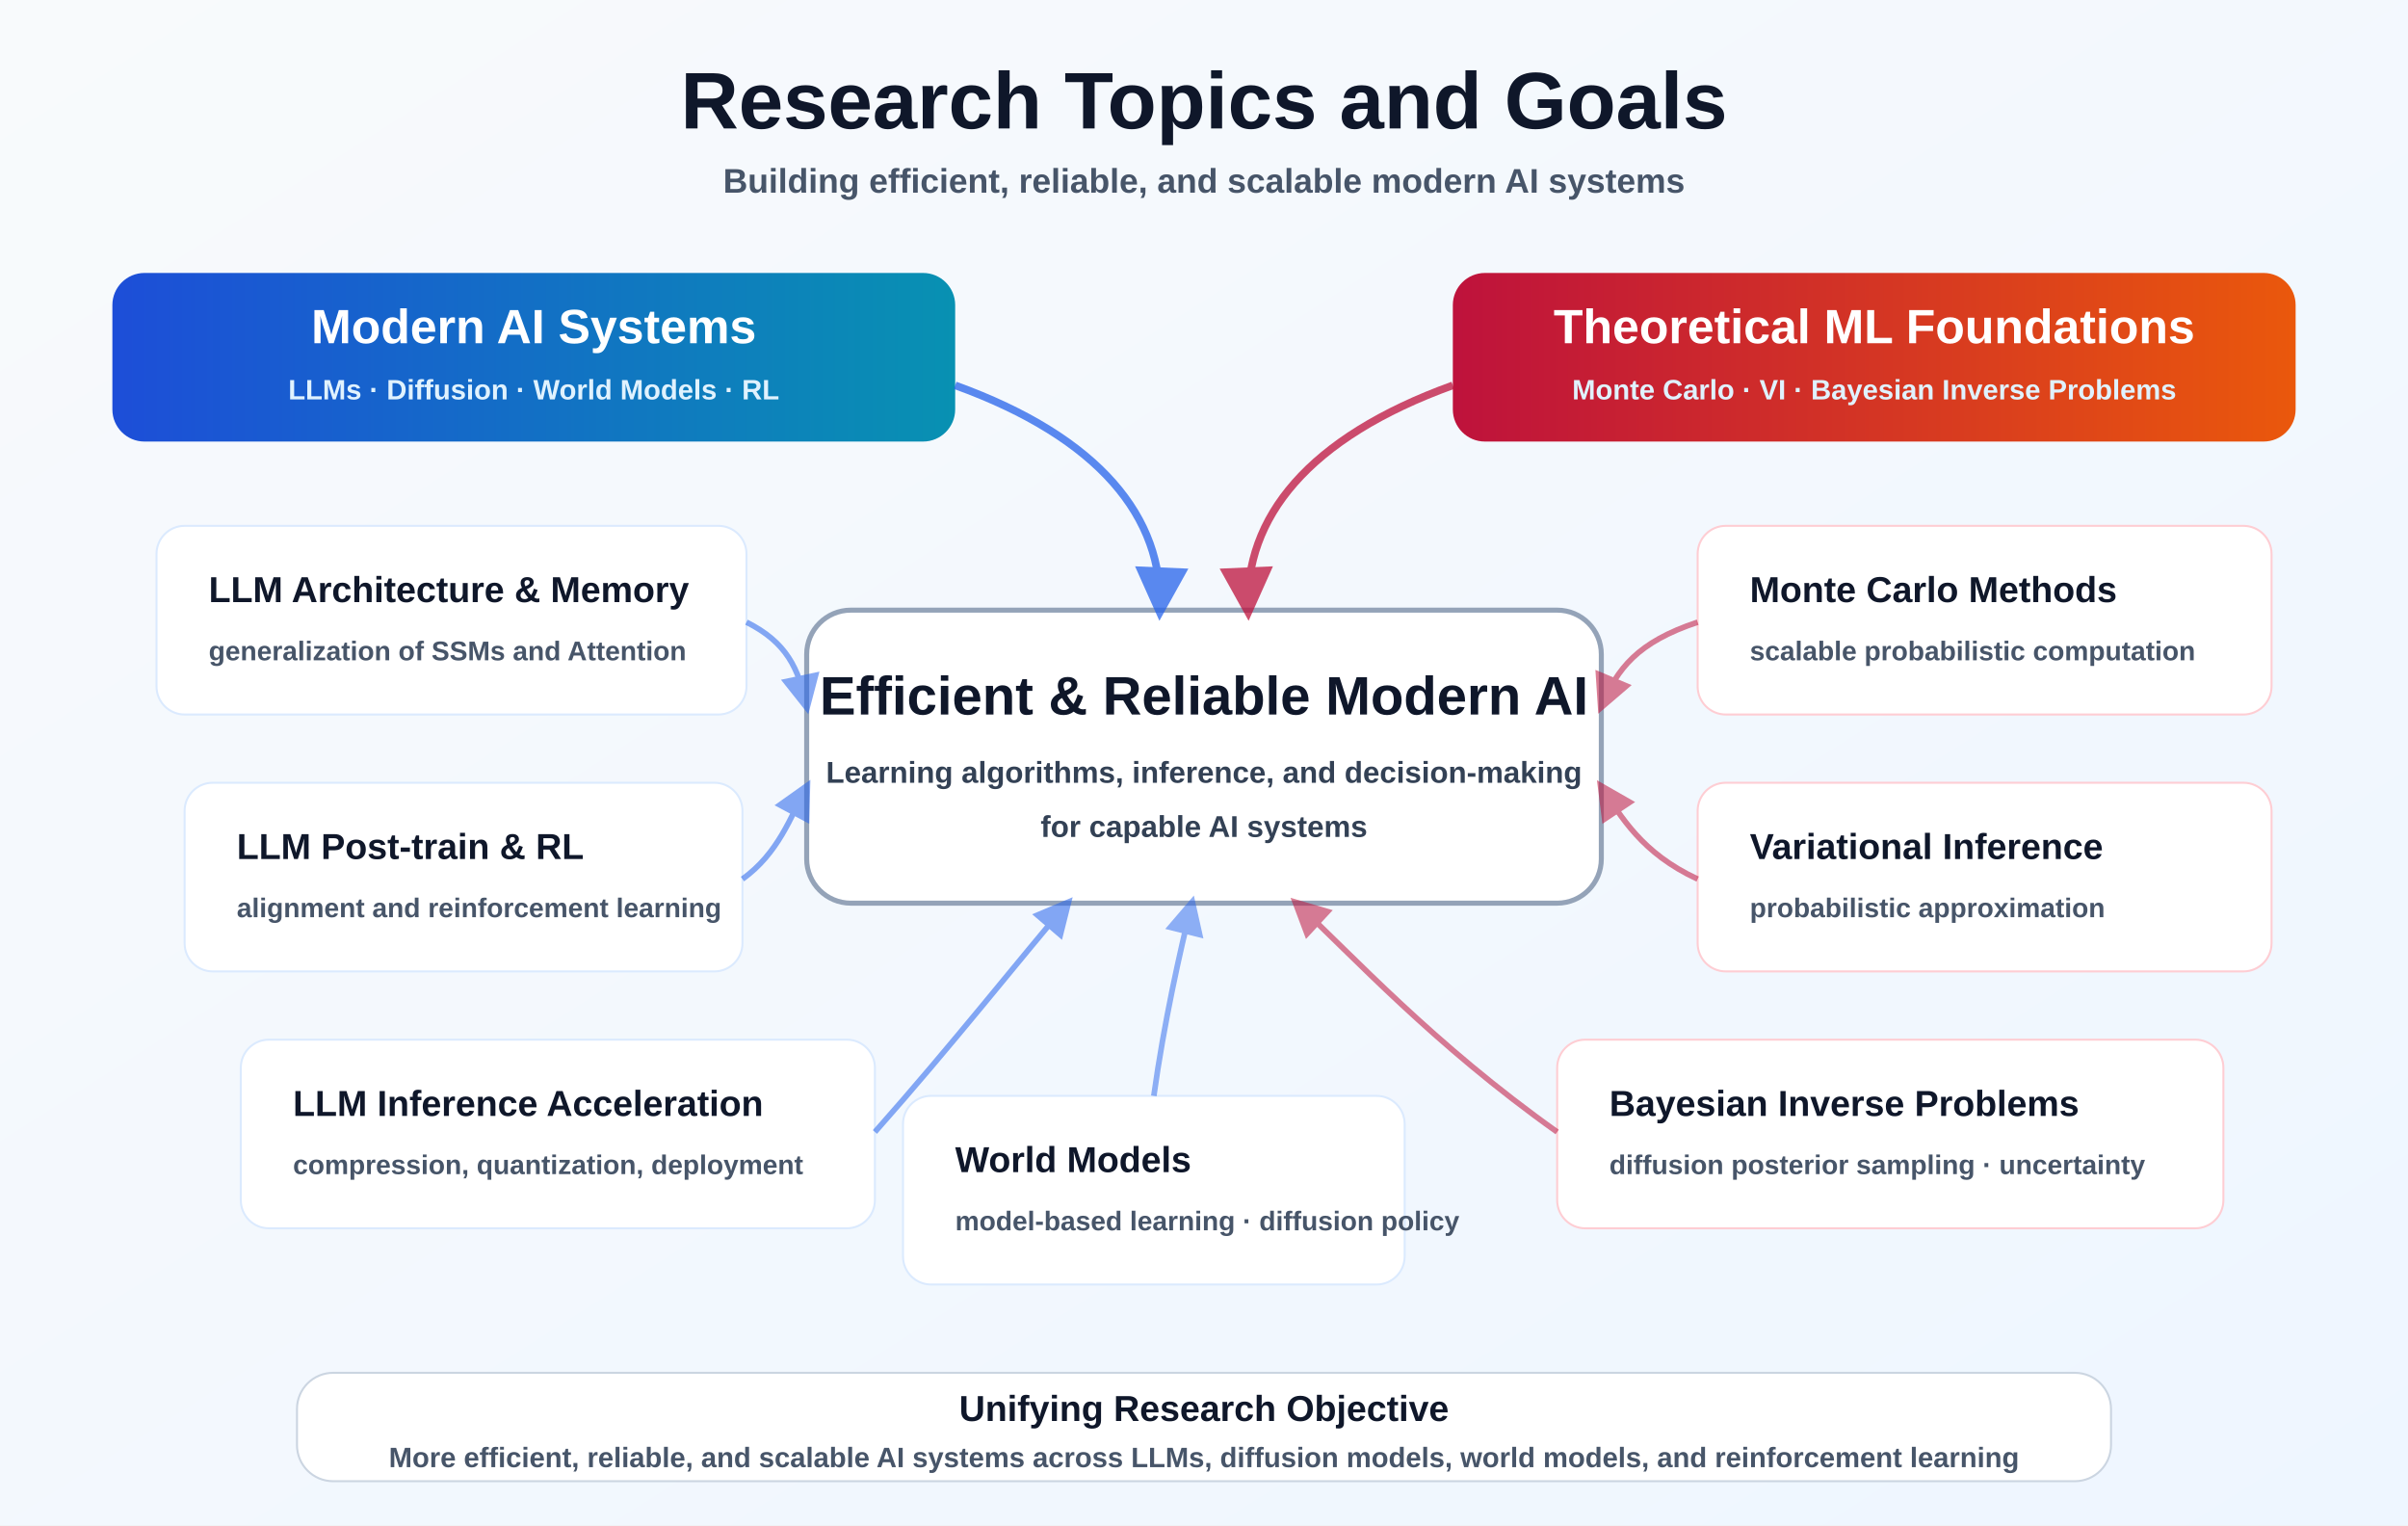
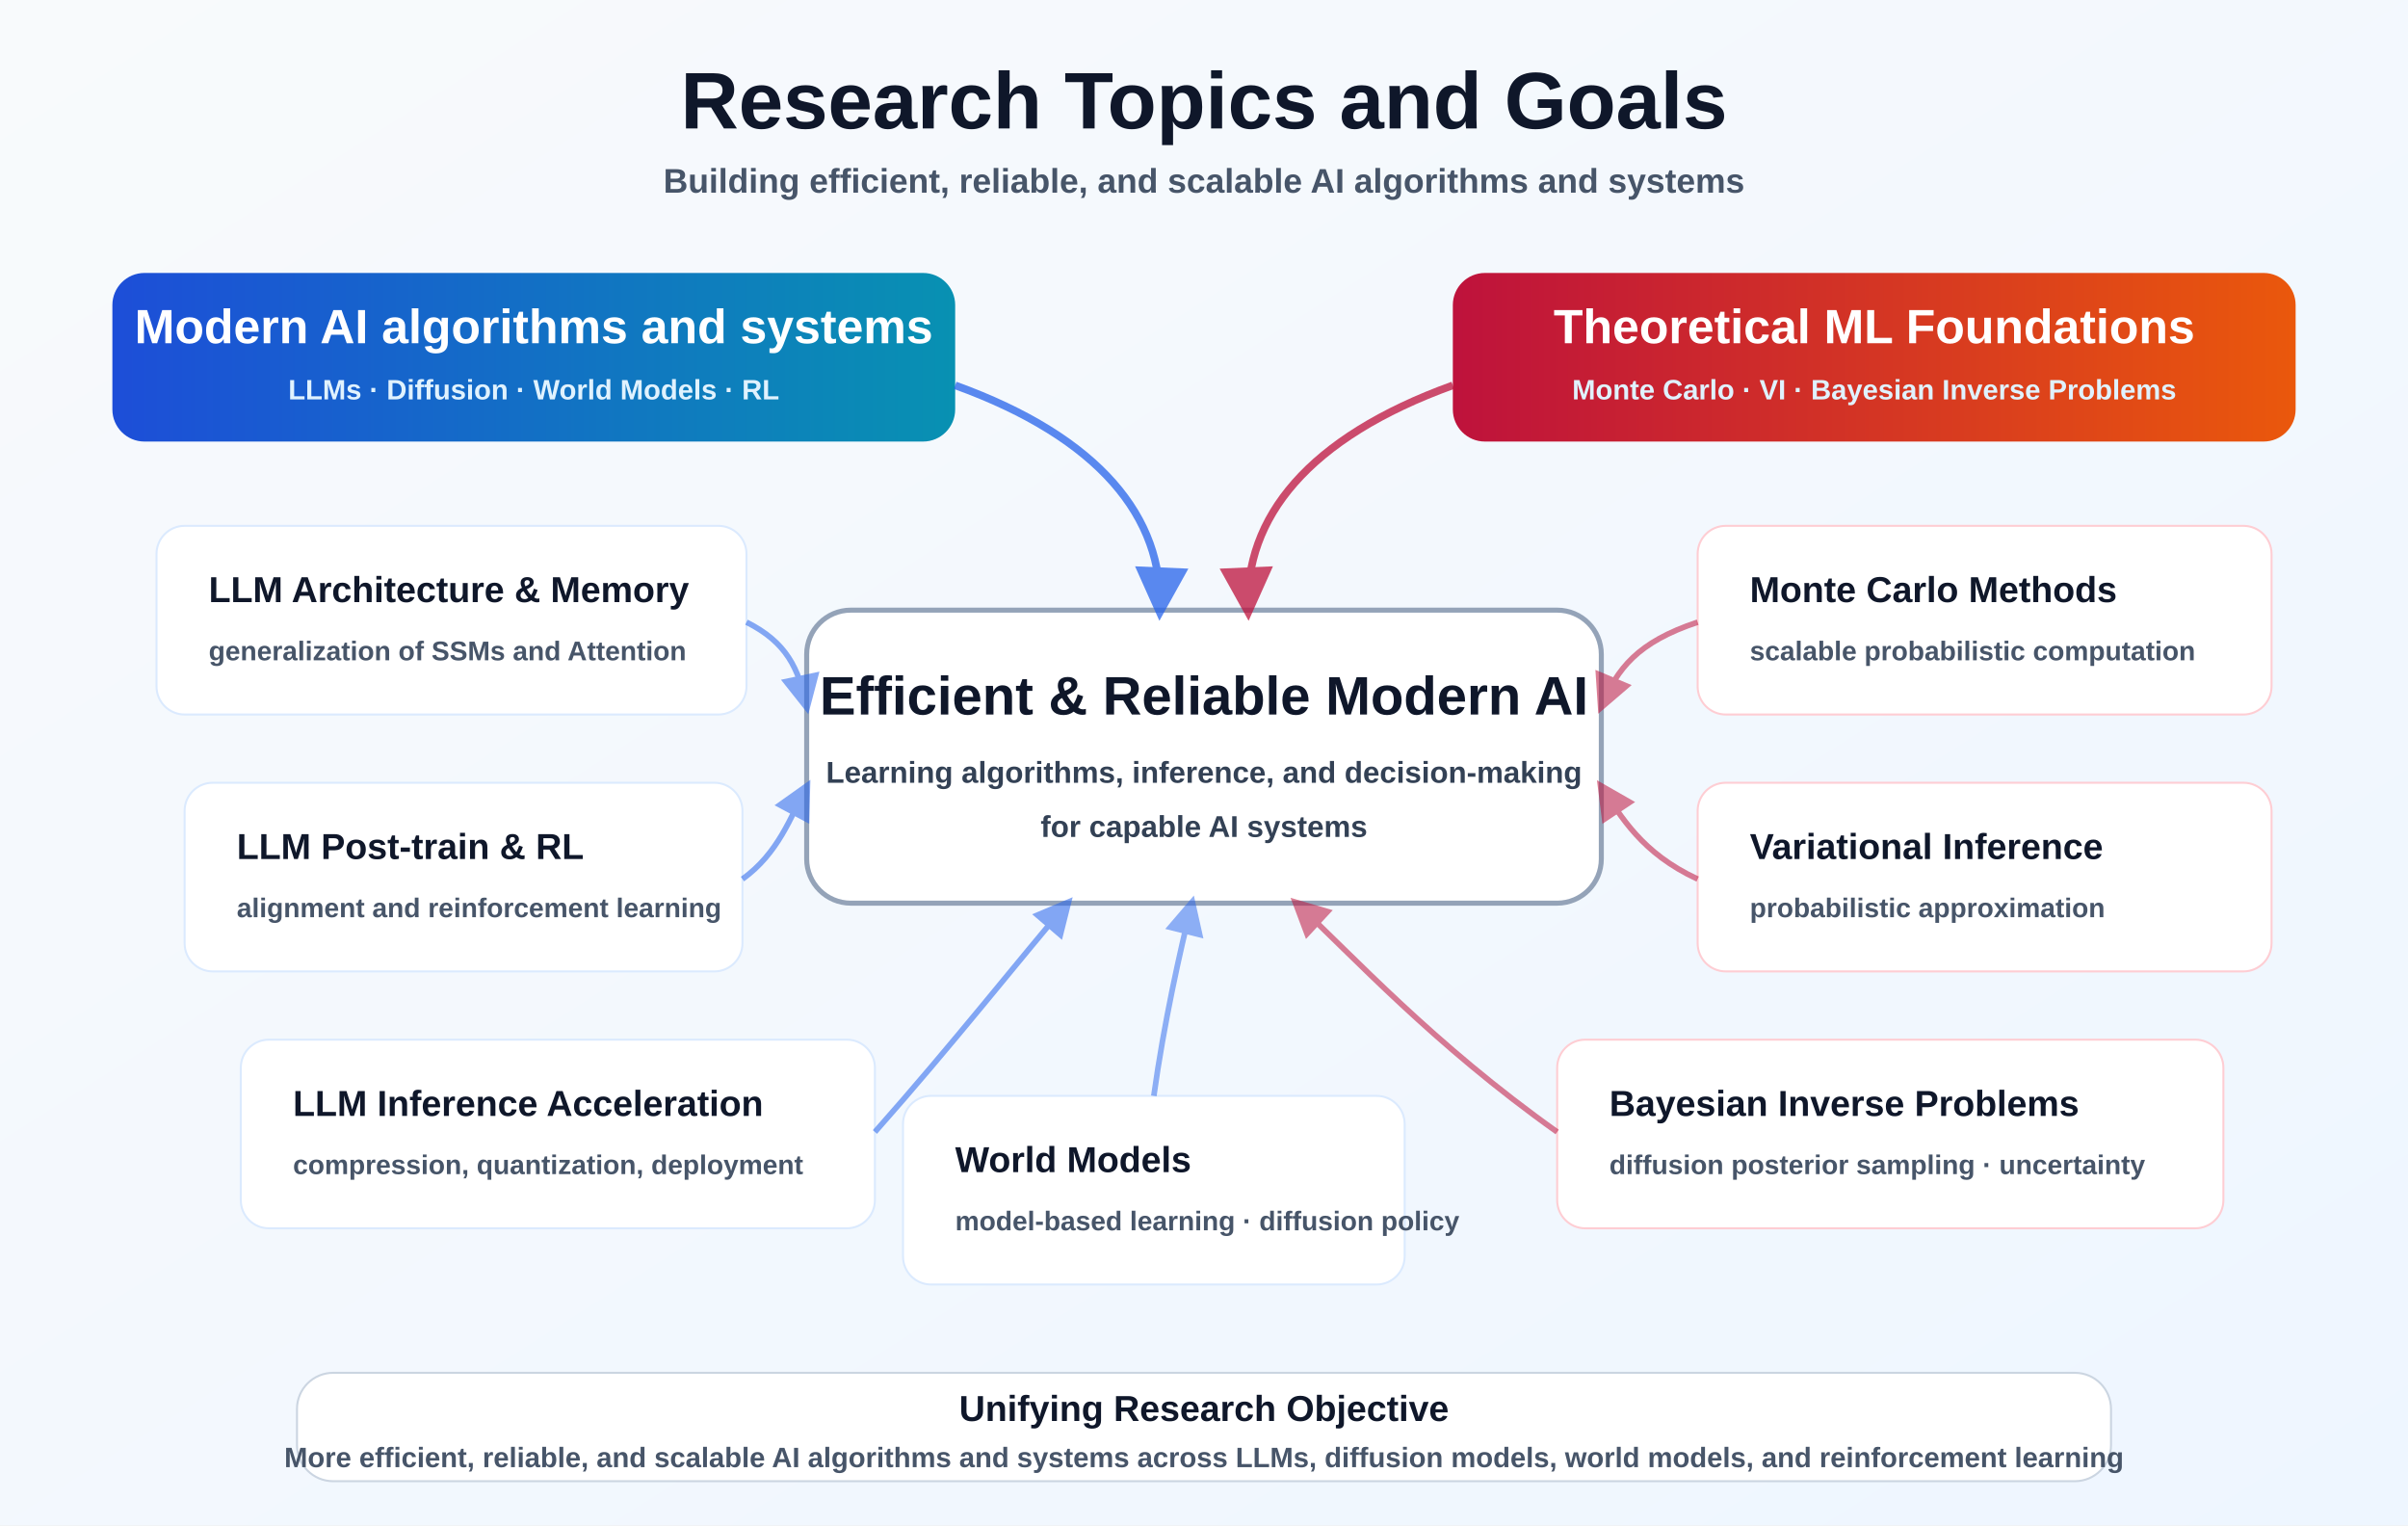
<svg xmlns="http://www.w3.org/2000/svg" width="1200" height="760" viewBox="0 0 1200 760">
  <defs>
    <linearGradient id="bg" x1="0" x2="1" y1="0" y2="1">
      <stop offset="0" stop-color="#f8fafc" />
      <stop offset="1" stop-color="#eef6ff" />
    </linearGradient>
    <linearGradient id="blue" x1="0" x2="1">
      <stop offset="0" stop-color="#1d4ed8" />
      <stop offset="1" stop-color="#0891b2" />
    </linearGradient>
    <linearGradient id="rose" x1="0" x2="1">
      <stop offset="0" stop-color="#be123c" />
      <stop offset="1" stop-color="#ea580c" />
    </linearGradient>
    <marker id="arrowBlue" viewBox="0 0 10 10" refX="8" refY="5" markerWidth="7" markerHeight="7" orient="auto-start-reverse">
      <path d="M0,0 L10,5 L0,10 z" fill="#2563eb" />
    </marker>
    <marker id="arrowRose" viewBox="0 0 10 10" refX="8" refY="5" markerWidth="7" markerHeight="7" orient="auto-start-reverse">
      <path d="M0,0 L10,5 L0,10 z" fill="#be123c" />
    </marker>
    <style>
      text {
        font-family: -apple-system, BlinkMacSystemFont, "Segoe UI", Arial, "Noto Sans SC", "Microsoft YaHei", sans-serif;
        fill: #0f172a;
        text-rendering: geometricPrecision;
      }
      .title { font-size: 40px; font-weight: 850; }
      .subtitle { font-size: 17px; font-weight: 560; fill: #475569; }
      .axis { font-size: 24px; font-weight: 850; fill: #ffffff; }
      .axisSub { font-size: 14px; font-weight: 650; fill: #e0f2fe; }
      .centerTitle { font-size: 27px; font-weight: 900; }
      .centerText { font-size: 15px; font-weight: 650; fill: #334155; }
      .nodeTitle { font-size: 18px; font-weight: 850; }
      .nodeText { font-size: 13.5px; font-weight: 560; fill: #475569; }
      .outcomeTitle { font-size: 18px; font-weight: 850; }
      .outcomeText { font-size: 14px; font-weight: 650; fill: #475569; }
    </style>
  </defs>
  <rect width="1200" height="760" fill="url(#bg)" />
  <text class="title" x="600" y="64" text-anchor="middle">Research Topics and Goals</text>
-   <text class="subtitle" x="600" y="96" text-anchor="middle">Building efficient, reliable, and scalable modern AI systems</text>
+   <text class="subtitle" x="600" y="96" text-anchor="middle">Building efficient, reliable, and scalable AI algorithms and systems</text>
  <rect x="56" y="136" width="420" height="84" rx="16" fill="url(#blue)" />
-   <text class="axis" x="266" y="171" text-anchor="middle">Modern AI Systems</text>
+   <text class="axis" x="266" y="171" text-anchor="middle">Modern AI algorithms and systems</text>
  <text class="axisSub" x="266" y="199" text-anchor="middle">LLMs · Diffusion · World Models · RL</text>
  <rect x="724" y="136" width="420" height="84" rx="16" fill="url(#rose)" />
  <text class="axis" x="934" y="171" text-anchor="middle">Theoretical ML Foundations</text>
  <text class="axisSub" x="934" y="199" text-anchor="middle">Monte Carlo · VI · Bayesian Inverse Problems</text>
  <rect x="402" y="304" width="396" height="146" rx="22" fill="#ffffff" stroke="#94a3b8" stroke-width="2.5" />
  <text class="centerTitle" x="600" y="356" text-anchor="middle">Efficient &amp; Reliable Modern AI</text>
  <text class="centerText" x="600" y="390" text-anchor="middle">Learning algorithms, inference, and decision-making</text>
  <text class="centerText" x="600" y="417" text-anchor="middle">for capable AI systems</text>
  <path d="M476 192 C548 218 580 258 578 304" fill="none" stroke="#2563eb" stroke-width="3.8" marker-end="url(#arrowBlue)" opacity="0.75" />
  <path d="M724 192 C652 218 620 258 622 304" fill="none" stroke="#be123c" stroke-width="3.8" marker-end="url(#arrowRose)" opacity="0.75" />
  <g>
    <rect x="78" y="262" width="294" height="94" rx="14" fill="#ffffff" stroke="#dbeafe" />
    <text class="nodeTitle" x="104" y="300">LLM Architecture &amp; Memory</text>
    <text class="nodeText" x="104" y="329">generalization of SSMs and Attention</text>
  </g>
  <g>
    <rect x="92" y="390" width="278" height="94" rx="14" fill="#ffffff" stroke="#dbeafe" />
    <text class="nodeTitle" x="118" y="428">LLM Post-train &amp; RL</text>
    <text class="nodeText" x="118" y="457">alignment and reinforcement learning</text>
  </g>
  <g>
    <rect x="120" y="518" width="316" height="94" rx="14" fill="#ffffff" stroke="#dbeafe" />
    <text class="nodeTitle" x="146" y="556">LLM Inference Acceleration</text>
    <text class="nodeText" x="146" y="585">compression, quantization, deployment</text>
  </g>
  <g>
    <rect x="450" y="546" width="250" height="94" rx="14" fill="#ffffff" stroke="#dbeafe" />
    <text class="nodeTitle" x="476" y="584">World Models</text>
    <text class="nodeText" x="476" y="613">model-based learning · diffusion policy</text>
  </g>
  <g>
    <rect x="846" y="262" width="286" height="94" rx="14" fill="#ffffff" stroke="#fecdd3" />
    <text class="nodeTitle" x="872" y="300">Monte Carlo Methods</text>
    <text class="nodeText" x="872" y="329">scalable probabilistic computation</text>
  </g>
  <g>
    <rect x="846" y="390" width="286" height="94" rx="14" fill="#ffffff" stroke="#fecdd3" />
    <text class="nodeTitle" x="872" y="428">Variational Inference</text>
    <text class="nodeText" x="872" y="457">probabilistic approximation</text>
  </g>
  <g>
    <rect x="776" y="518" width="332" height="94" rx="14" fill="#ffffff" stroke="#fecdd3" />
    <text class="nodeTitle" x="802" y="556">Bayesian Inverse Problems</text>
    <text class="nodeText" x="802" y="585">diffusion posterior sampling · uncertainty</text>
  </g>
  <path d="M372 310 C392 320 398 333 402 352" fill="none" stroke="#2563eb" stroke-width="2.8" marker-end="url(#arrowBlue)" opacity="0.55" />
  <path d="M370 438 C388 425 394 407 402 392" fill="none" stroke="#2563eb" stroke-width="2.8" marker-end="url(#arrowBlue)" opacity="0.55" />
  <path d="M436 564 C475 520 508 478 532 450" fill="none" stroke="#2563eb" stroke-width="2.8" marker-end="url(#arrowBlue)" opacity="0.55" />
  <path d="M575 546 C580 510 588 474 594 450" fill="none" stroke="#2563eb" stroke-width="2.8" marker-end="url(#arrowBlue)" opacity="0.5" />
  <path d="M846 310 C816 320 806 333 798 352" fill="none" stroke="#be123c" stroke-width="2.8" marker-end="url(#arrowRose)" opacity="0.55" />
  <path d="M846 438 C818 425 808 407 798 392" fill="none" stroke="#be123c" stroke-width="2.8" marker-end="url(#arrowRose)" opacity="0.55" />
  <path d="M776 564 C714 520 674 476 646 450" fill="none" stroke="#be123c" stroke-width="2.8" marker-end="url(#arrowRose)" opacity="0.55" />
  <rect x="148" y="684" width="904" height="54" rx="18" fill="#ffffff" stroke="#cbd5e1" />
  <text class="outcomeTitle" x="600" y="708" text-anchor="middle">Unifying Research Objective</text>
-   <text class="outcomeText" x="600" y="731" text-anchor="middle">More efficient, reliable, and scalable AI systems across LLMs, diffusion models, world models, and reinforcement learning</text>
+   <text class="outcomeText" x="600" y="731" text-anchor="middle">More efficient, reliable, and scalable AI algorithms and systems across LLMs, diffusion models, world models, and reinforcement learning</text>
</svg>
